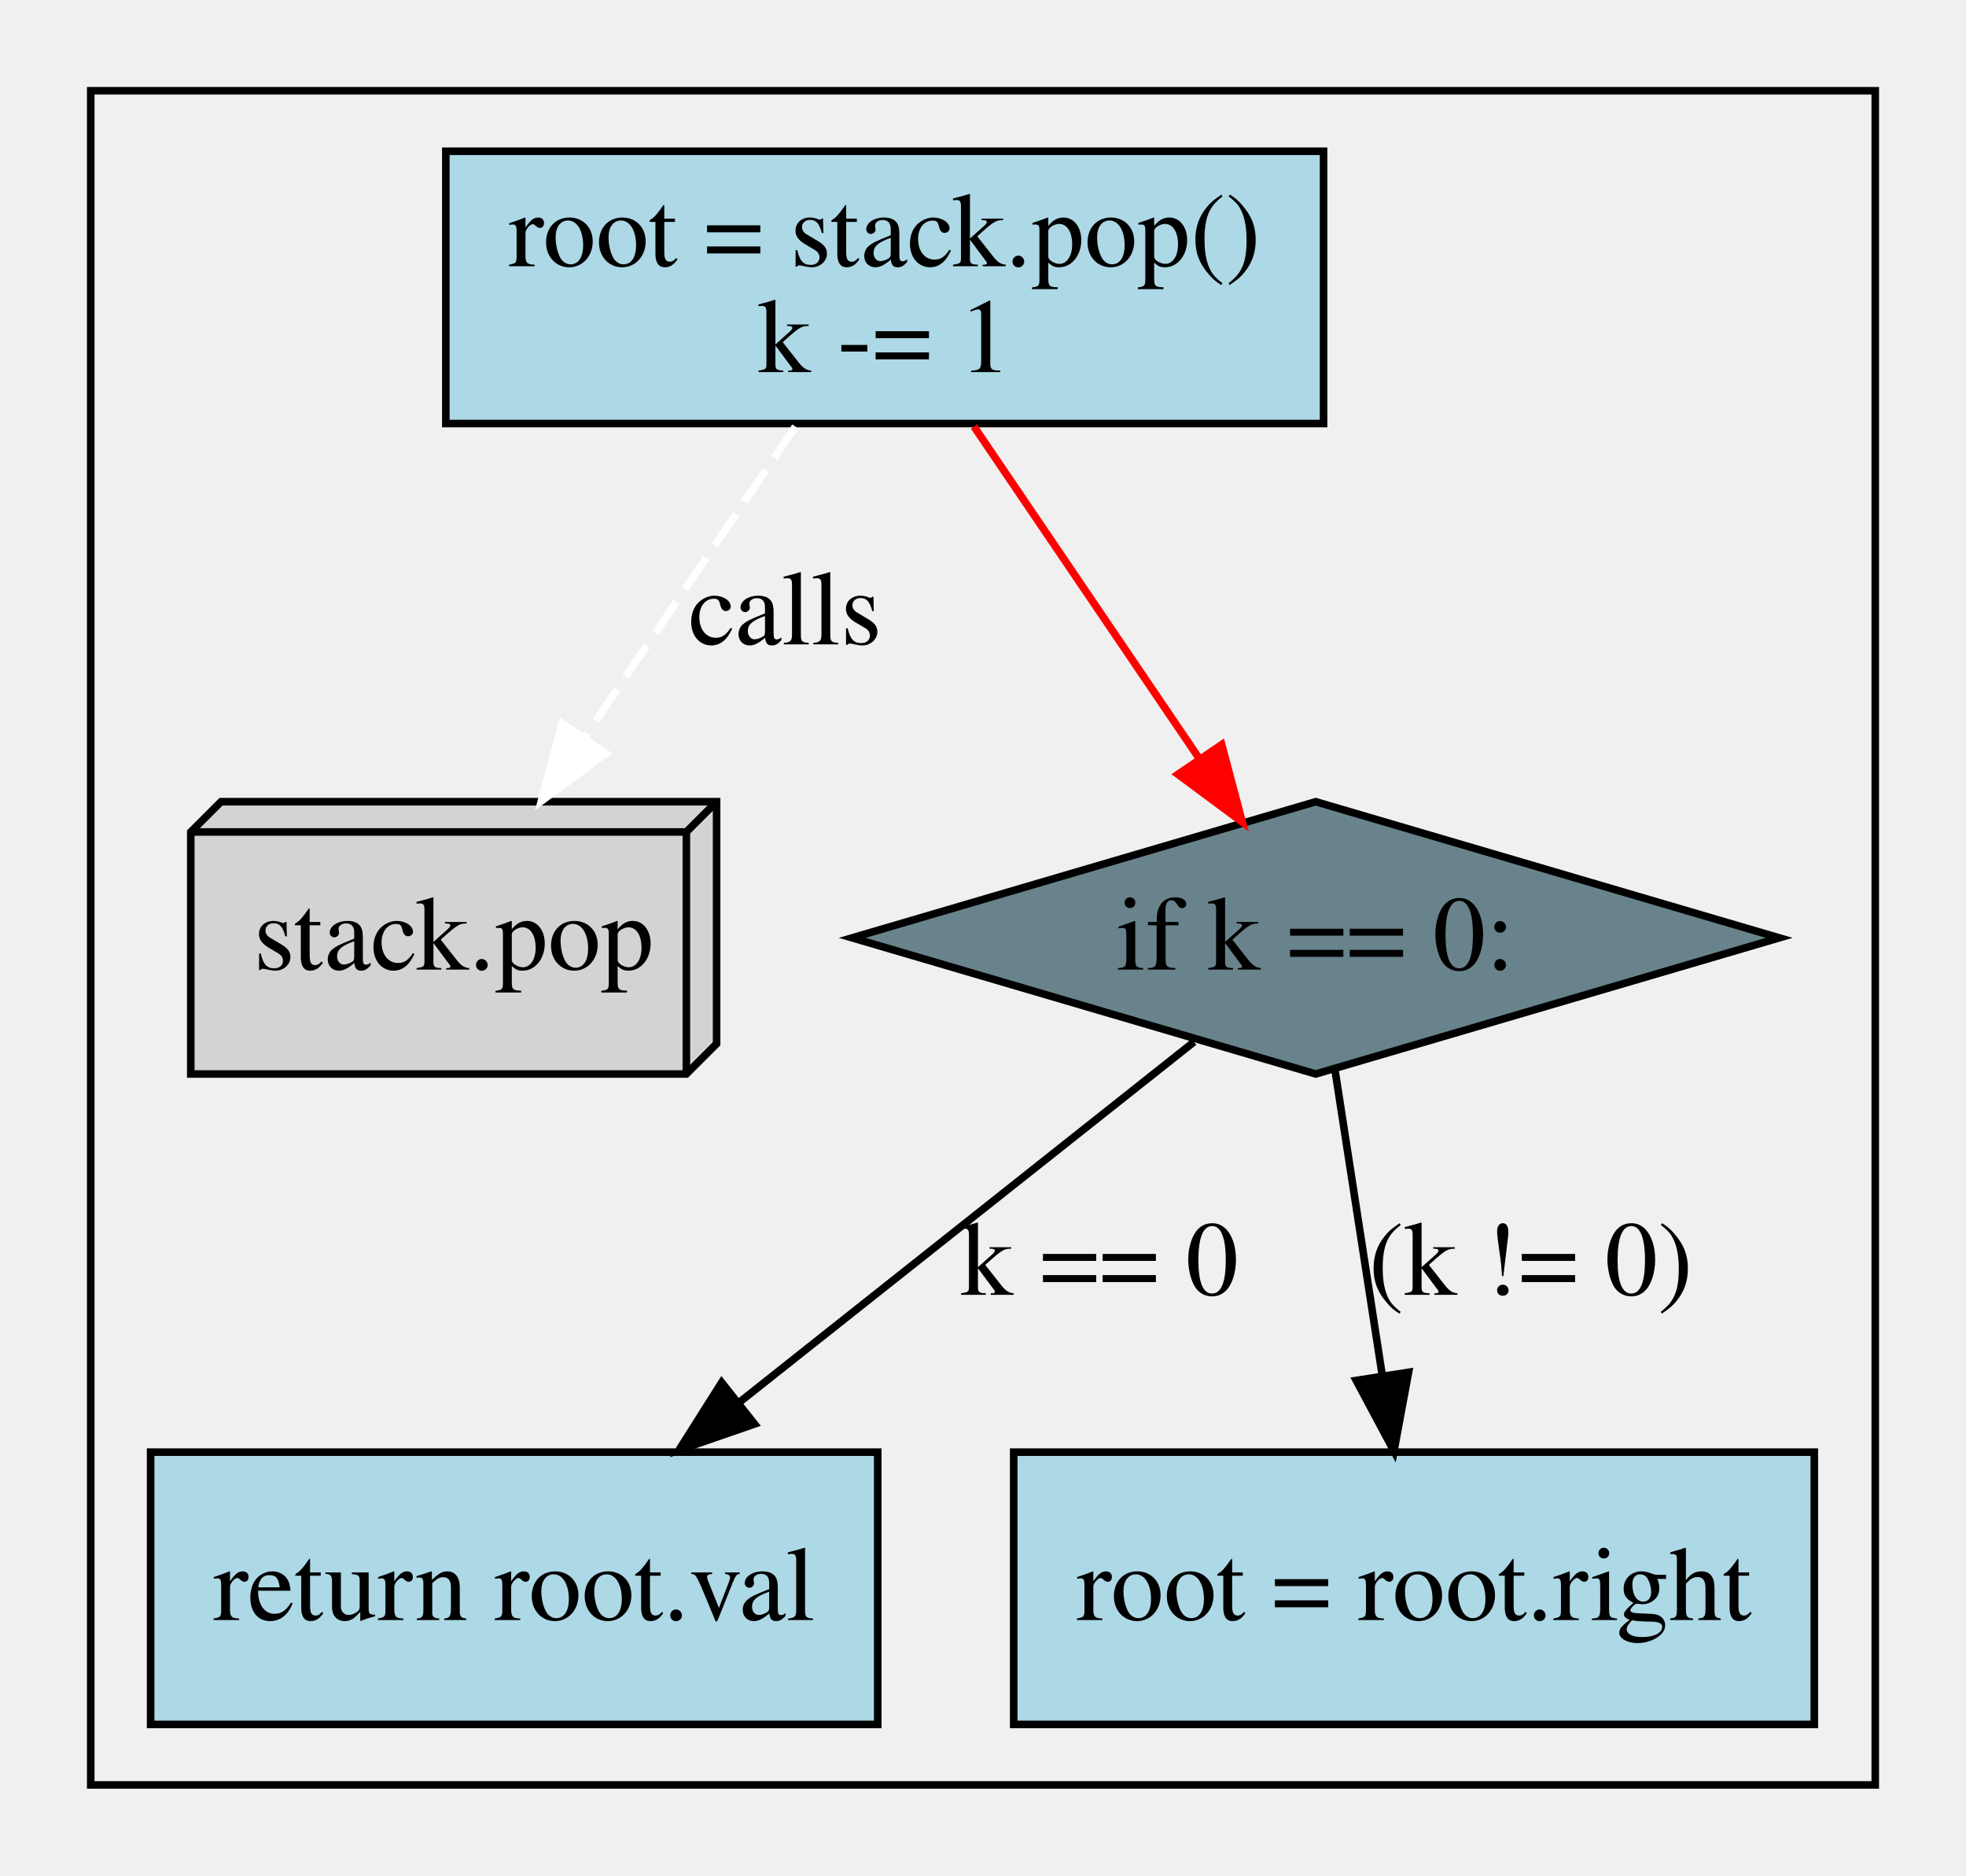
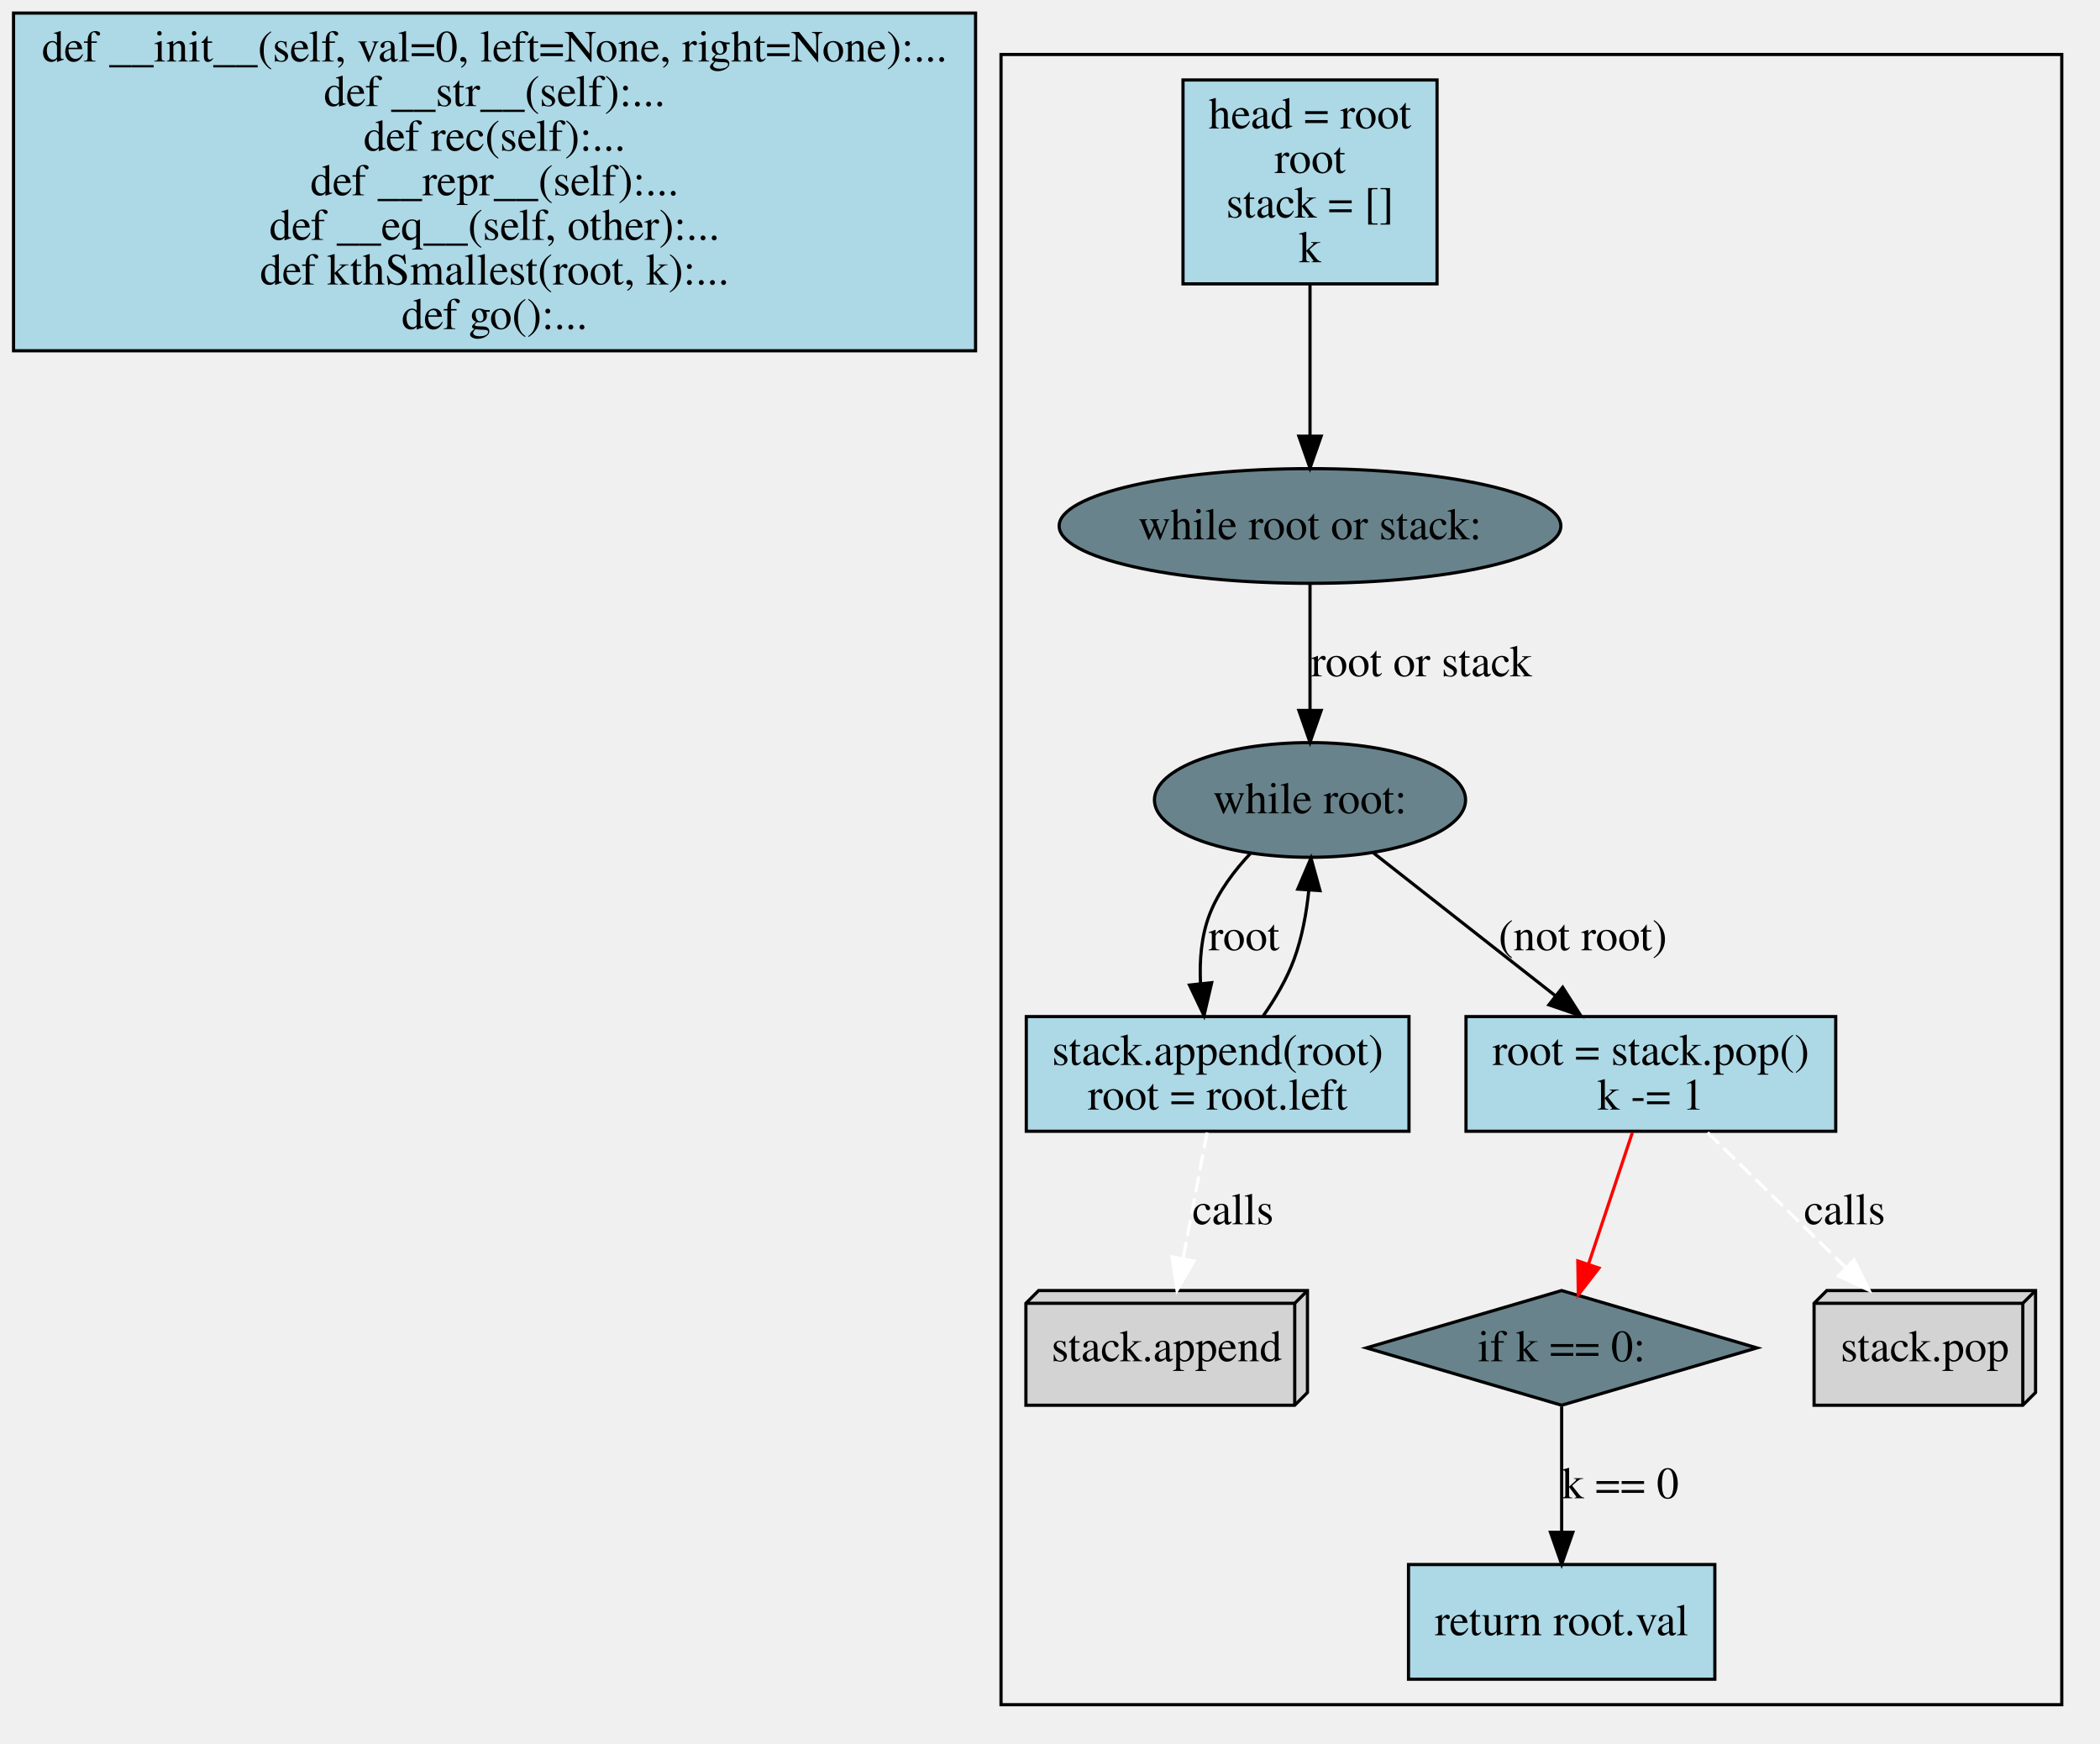
- <svg xmlns="http://www.w3.org/2000/svg" width="260pt" height="248pt" viewBox="0.00 0.00 260.00 248.00">
-   <g id="graph0" class="graph" transform="scale(1 1) rotate(0) translate(4 244)">
+ <svg xmlns="http://www.w3.org/2000/svg" width="659pt" height="547pt" viewBox="0.00 0.00 659.25 547.00">
+   <g id="graph0" class="graph" transform="scale(1 1) rotate(0) translate(4 543)">
    <g id="clust1" class="cluster">
-       <polygon fill="transparent" stroke="black" points="8,-8 8,-232 244,-232 244,-8 8,-8" />
+       <polygon fill="transparent" stroke="black" points="310.25,-8 310.25,-526 643.25,-526 643.25,-8 310.25,-8" />
    </g>
    <g id="node1" class="node">
-       <polygon fill="lightblue" stroke="black" points="171.04,-224 54.96,-224 54.96,-188 171.04,-188 171.04,-224" />
-       <text text-anchor="middle" x="113" y="-208.8" font-family="Times,serif" font-size="14.00">root = stack.pop()</text>
-       <text text-anchor="middle" x="113" y="-194.8" font-family="Times,serif" font-size="14.00">k -= 1</text>
+       <polygon fill="lightblue" stroke="black" points="302.26,-539 0.25,-539 0.25,-433 302.26,-433 302.26,-539" />
+       <text text-anchor="middle" x="151.25" y="-523.8" font-family="Times,serif" font-size="14.00">def __init__(self, val=0, left=None, right=None):...</text>
+       <text text-anchor="middle" x="151.25" y="-509.8" font-family="Times,serif" font-size="14.00">def __str__(self):...</text>
+       <text text-anchor="middle" x="151.25" y="-495.8" font-family="Times,serif" font-size="14.00">def rec(self):...</text>
+       <text text-anchor="middle" x="151.25" y="-481.8" font-family="Times,serif" font-size="14.00">def __repr__(self):...</text>
+       <text text-anchor="middle" x="151.25" y="-467.8" font-family="Times,serif" font-size="14.00">def __eq__(self, other):...</text>
+       <text text-anchor="middle" x="151.25" y="-453.8" font-family="Times,serif" font-size="14.00">def kthSmallest(root, k):...</text>
+       <text text-anchor="middle" x="151.25" y="-439.8" font-family="Times,serif" font-size="14.00">def go():...</text>
    </g>
    <g id="node2" class="node">
-       <polygon fill="lightgrey" stroke="black" points="90.77,-138 25.23,-138 21.23,-134 21.23,-102 86.77,-102 90.77,-106 90.77,-138" />
-       <polyline fill="none" stroke="black" points="86.77,-134 21.23,-134 " />
-       <polyline fill="none" stroke="black" points="86.77,-134 86.77,-102 " />
-       <polyline fill="none" stroke="black" points="86.77,-134 90.77,-138 " />
-       <text text-anchor="middle" x="56" y="-115.8" font-family="Times,serif" font-size="14.00">stack.pop</text>
+       <polygon fill="lightblue" stroke="black" points="447.13,-518 367.38,-518 367.38,-454 447.13,-454 447.13,-518" />
+       <text text-anchor="middle" x="407.25" y="-502.8" font-family="Times,serif" font-size="14.00">head = root</text>
+       <text text-anchor="middle" x="407.25" y="-488.8" font-family="Times,serif" font-size="14.00">root</text>
+       <text text-anchor="middle" x="407.25" y="-474.8" font-family="Times,serif" font-size="14.00">stack = []</text>
+       <text text-anchor="middle" x="407.25" y="-460.8" font-family="Times,serif" font-size="14.00">k</text>
+     </g>
+     <g id="node3" class="node">
+       <ellipse fill="#68838b" stroke="black" cx="407.25" cy="-378" rx="78.75" ry="18" />
+       <text text-anchor="middle" x="407.25" y="-373.8" font-family="Times,serif" font-size="14.00">while root or stack:</text>
+     </g>
+     <g id="edge9" class="edge">
+       <path fill="none" stroke="black" d="M407.25,-453.77C407.25,-438.78 407.25,-420.98 407.25,-406.51" />
+       <polygon fill="black" stroke="black" points="410.75,-406.19 407.25,-396.19 403.75,-406.19 410.75,-406.19" />
+     </g>
+     <g id="node4" class="node">
+       <ellipse fill="#68838b" stroke="black" cx="407.25" cy="-292" rx="48.84" ry="18" />
+       <text text-anchor="middle" x="407.25" y="-287.8" font-family="Times,serif" font-size="14.00">while root:</text>
+     </g>
+     <g id="edge8" class="edge">
+       <path fill="none" stroke="black" d="M407.25,-359.6C407.25,-348.26 407.25,-333.23 407.25,-320.32" />
+       <polygon fill="black" stroke="black" points="410.75,-320.1 407.25,-310.1 403.75,-320.1 410.75,-320.1" />
+       <text text-anchor="middle" x="442.24" y="-330.8" font-family="Times,serif" font-size="14.00">root or stack</text>
+     </g>
+     <g id="node5" class="node">
+       <polygon fill="lightblue" stroke="black" points="438.32,-224 318.18,-224 318.18,-188 438.32,-188 438.32,-224" />
+       <text text-anchor="middle" x="378.25" y="-208.8" font-family="Times,serif" font-size="14.00">stack.append(root)</text>
+       <text text-anchor="middle" x="378.25" y="-194.8" font-family="Times,serif" font-size="14.00">root = root.left</text>
+     </g>
+     <g id="edge3" class="edge">
+       <path fill="none" stroke="black" d="M388.65,-275.32C383.45,-269.8 378.46,-263.18 375.7,-256 373.12,-249.27 372.52,-241.63 372.88,-234.42" />
+       <polygon fill="black" stroke="black" points="376.38,-234.64 373.97,-224.32 369.42,-233.89 376.38,-234.64" />
+       <text text-anchor="middle" x="386.53" y="-244.8" font-family="Times,serif" font-size="14.00">root</text>
+     </g>
+     <g id="node7" class="node">
+       <polygon fill="lightblue" stroke="black" points="572.29,-224 456.22,-224 456.22,-188 572.29,-188 572.29,-224" />
+       <text text-anchor="middle" x="514.25" y="-208.8" font-family="Times,serif" font-size="14.00">root = stack.pop()</text>
+       <text text-anchor="middle" x="514.25" y="-194.8" font-family="Times,serif" font-size="14.00">k -= 1</text>
+     </g>
+     <g id="edge7" class="edge">
+       <path fill="none" stroke="black" d="M427.13,-275.4C443.17,-262.81 465.98,-244.89 484.24,-230.56" />
+       <polygon fill="black" stroke="black" points="486.57,-233.18 492.27,-224.26 482.25,-227.68 486.57,-233.18" />
+       <text text-anchor="middle" x="492.89" y="-244.8" font-family="Times,serif" font-size="14.00">(not root)</text>
+     </g>
+     <g id="edge2" class="edge">
+       <path fill="none" stroke="black" d="M392.56,-224.21C396.33,-229.6 399.97,-235.77 402.25,-242 404.75,-248.8 406.14,-256.46 406.88,-263.67" />
+       <polygon fill="black" stroke="black" points="403.4,-264.01 407.56,-273.75 410.38,-263.54 403.4,-264.01" />
+     </g>
+     <g id="node6" class="node">
+       <polygon fill="lightgrey" stroke="black" points="406.45,-138 322.06,-138 318.06,-134 318.06,-102 402.45,-102 406.45,-106 406.45,-138" />
+       <polyline fill="none" stroke="black" points="402.45,-134 318.06,-134 " />
+       <polyline fill="none" stroke="black" points="402.45,-134 402.45,-102 " />
+       <polyline fill="none" stroke="black" points="402.45,-134 406.45,-138 " />
+       <text text-anchor="middle" x="362.25" y="-115.8" font-family="Times,serif" font-size="14.00">stack.append</text>
    </g>
    <g id="edge1" class="edge">
-       <path fill="none" stroke="white" stroke-dasharray="5,2" d="M101.19,-187.6C93.11,-175.69 82.27,-159.71 73.23,-146.4" />
-       <polygon fill="white" stroke="white" points="76.11,-144.4 67.6,-138.1 70.32,-148.34 76.11,-144.4" />
-       <text text-anchor="middle" x="99.83" y="-158.8" font-family="Times,serif" font-size="14.00">calls</text>
+       <path fill="none" stroke="white" stroke-dasharray="5,2" d="M374.94,-187.6C372.76,-176.14 369.86,-160.93 367.38,-147.93" />
+       <polygon fill="white" stroke="white" points="370.82,-147.26 365.51,-138.1 363.94,-148.57 370.82,-147.26" />
+       <text text-anchor="middle" x="383.08" y="-158.8" font-family="Times,serif" font-size="14.00">calls</text>
    </g>
-     <g id="node3" class="node">
-       <polygon fill="#68838b" stroke="black" points="170,-138 108.7,-120 170,-102 231.3,-120 170,-138" />
-       <text text-anchor="middle" x="170" y="-115.8" font-family="Times,serif" font-size="14.00">if k == 0:</text>
+     <g id="node8" class="node">
+       <polygon fill="lightgrey" stroke="black" points="635.02,-138 569.49,-138 565.49,-134 565.49,-102 631.02,-102 635.02,-106 635.02,-138" />
+       <polyline fill="none" stroke="black" points="631.02,-134 565.49,-134 " />
+       <polyline fill="none" stroke="black" points="631.02,-134 631.02,-102 " />
+       <polyline fill="none" stroke="black" points="631.02,-134 635.02,-138 " />
+       <text text-anchor="middle" x="600.25" y="-115.8" font-family="Times,serif" font-size="14.00">stack.pop</text>
    </g>
    <g id="edge4" class="edge">
-       <path fill="none" stroke="red" d="M124.81,-187.6C133.42,-174.9 145.18,-157.58 154.54,-143.79" />
-       <polygon fill="red" stroke="red" points="157.57,-145.55 160.29,-135.31 151.78,-141.62 157.57,-145.55" />
+       <path fill="none" stroke="white" stroke-dasharray="5,2" d="M532.07,-187.6C544.61,-175.35 561.56,-158.8 575.42,-145.26" />
+       <polygon fill="white" stroke="white" points="578.04,-147.59 582.75,-138.1 573.15,-142.58 578.04,-147.59" />
+       <text text-anchor="middle" x="575.08" y="-158.8" font-family="Times,serif" font-size="14.00">calls</text>
    </g>
-     <g id="node4" class="node">
-       <polygon fill="lightblue" stroke="black" points="112.08,-52 15.92,-52 15.92,-16 112.08,-16 112.08,-52" />
-       <text text-anchor="middle" x="64" y="-29.8" font-family="Times,serif" font-size="14.00">return root.val</text>
+     <g id="curr_block" class="node">
+       <polygon fill="#68838b" stroke="black" points="486.25,-138 424.95,-120 486.25,-102 547.55,-120 486.25,-138" />
+       <text text-anchor="middle" x="486.25" y="-115.8" font-family="Times,serif" font-size="14.00">if k == 0:</text>
    </g>
-     <g id="edge2" class="edge">
-       <path fill="none" stroke="black" d="M153.9,-106.24C137.99,-93.63 113.27,-74.04 93.77,-58.59" />
-       <polygon fill="black" stroke="black" points="95.79,-55.72 85.78,-52.26 91.44,-61.21 95.79,-55.72" />
-       <text text-anchor="middle" x="141.4" y="-72.8" font-family="Times,serif" font-size="14.00">k == 0</text>
+     <g id="edge6" class="edge">
+       <path fill="none" stroke="red" d="M508.45,-187.6C504.47,-175.65 499.12,-159.6 494.67,-146.25" />
+       <polygon fill="red" stroke="red" points="497.96,-145.06 491.48,-136.68 491.32,-147.28 497.96,-145.06" />
    </g>
-     <g id="node5" class="node">
-       <polygon fill="lightblue" stroke="black" points="235.94,-52 130.06,-52 130.06,-16 235.94,-16 235.94,-52" />
-       <text text-anchor="middle" x="183" y="-29.8" font-family="Times,serif" font-size="14.00">root = root.right</text>
+     <g id="node10" class="node">
+       <polygon fill="lightblue" stroke="black" points="534.34,-52 438.17,-52 438.17,-16 534.34,-16 534.34,-52" />
+       <text text-anchor="middle" x="486.25" y="-29.8" font-family="Times,serif" font-size="14.00">return root.val</text>
    </g>
-     <g id="edge3" class="edge">
-       <path fill="none" stroke="black" d="M172.57,-102.4C174.34,-90.94 176.74,-75.42 178.8,-62.16" />
-       <polygon fill="black" stroke="black" points="182.28,-62.56 180.35,-52.14 175.36,-61.48 182.28,-62.56" />
-       <text text-anchor="middle" x="198.44" y="-72.8" font-family="Times,serif" font-size="14.00">(k != 0)</text>
+     <g id="edge5" class="edge">
+       <path fill="none" stroke="black" d="M486.25,-101.6C486.25,-90.26 486.25,-75.23 486.25,-62.32" />
+       <polygon fill="black" stroke="black" points="489.75,-62.1 486.25,-52.1 482.75,-62.1 489.75,-62.1" />
+       <text text-anchor="middle" x="504.65" y="-72.8" font-family="Times,serif" font-size="14.00">k == 0</text>
    </g>
  </g>
</svg>
